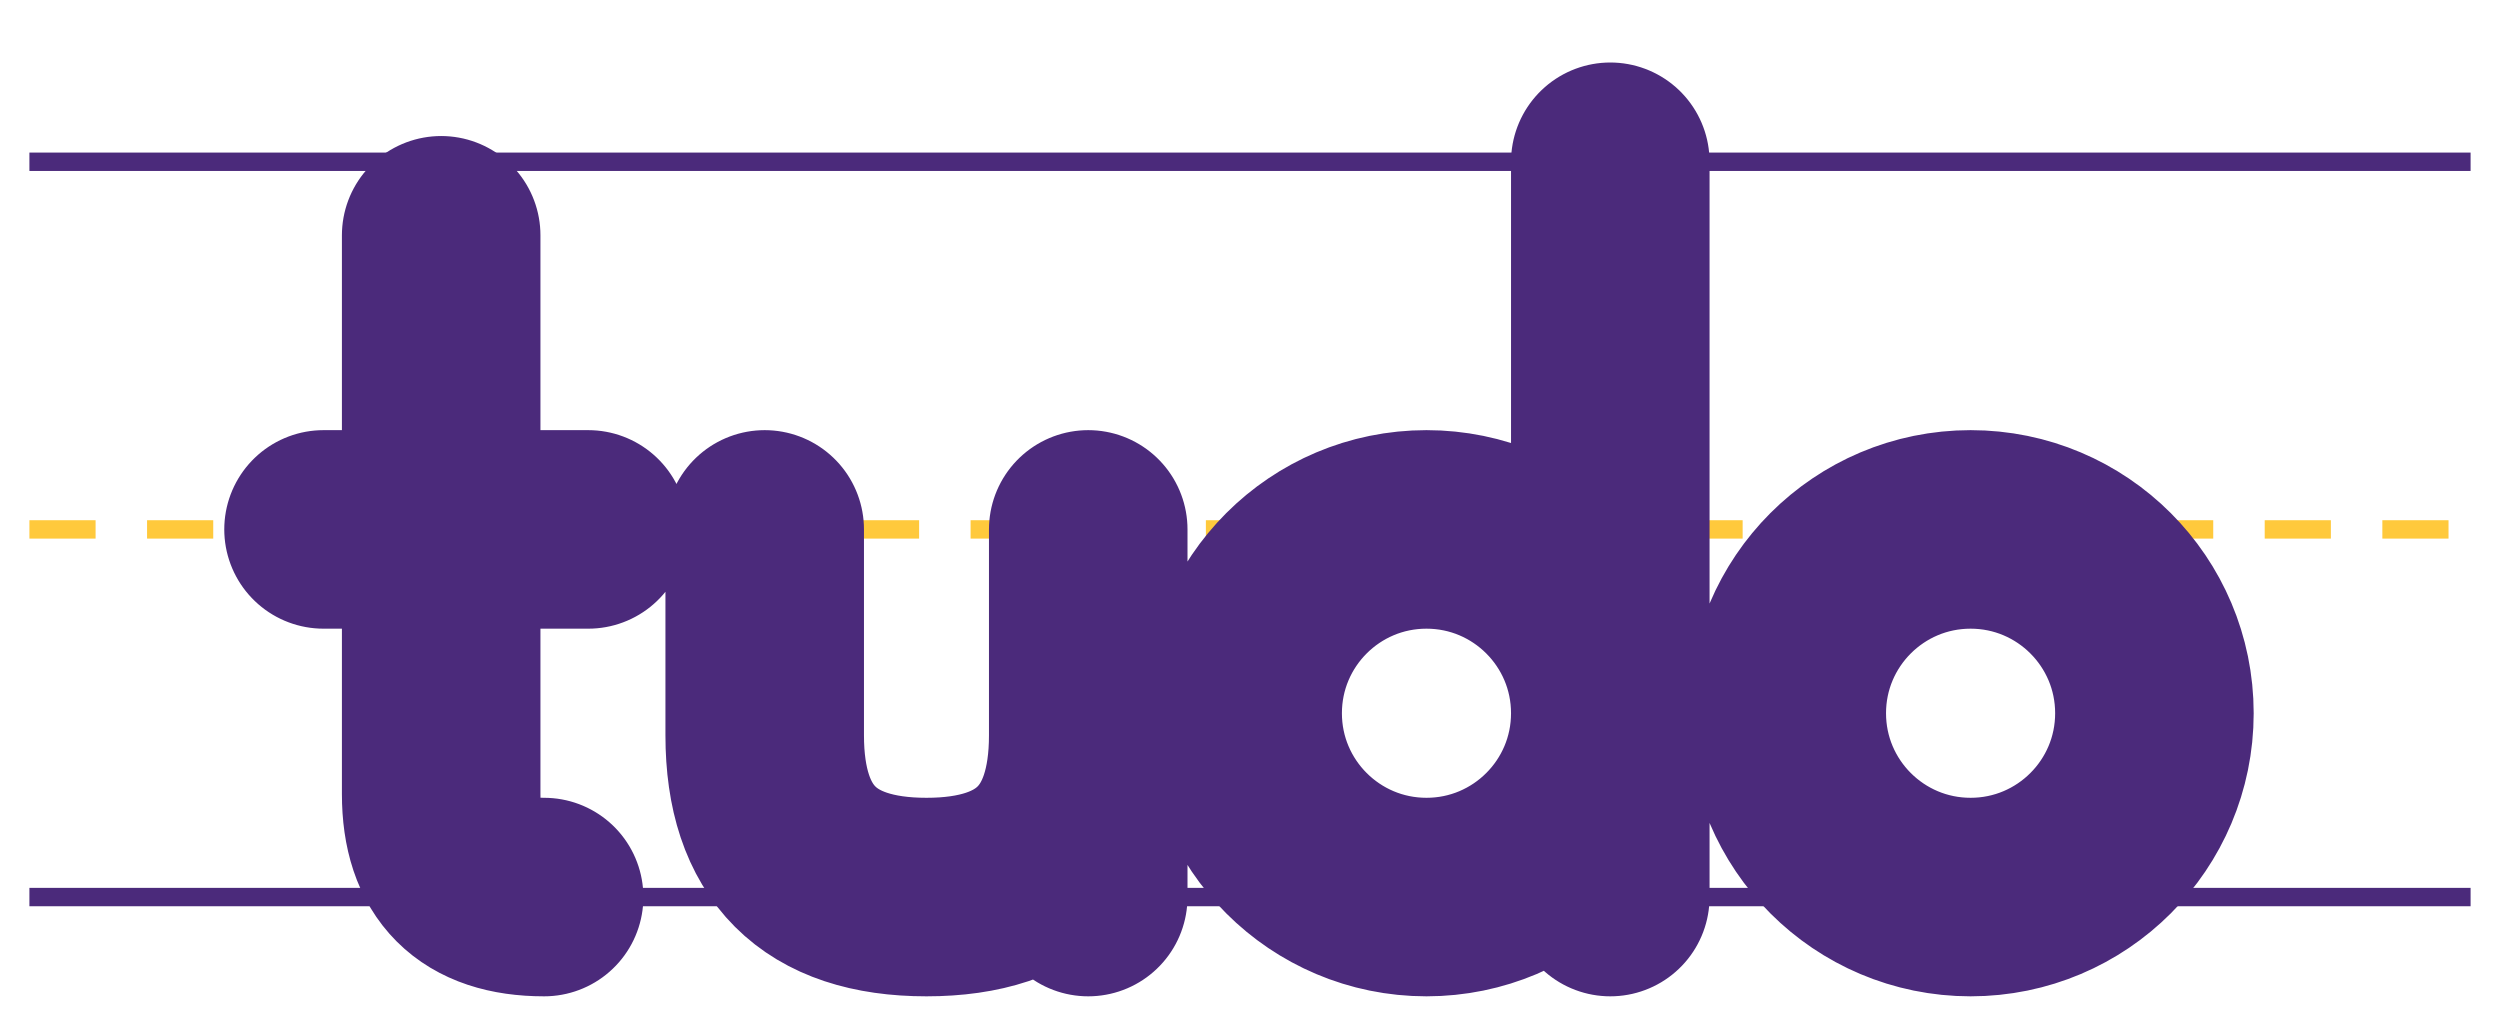
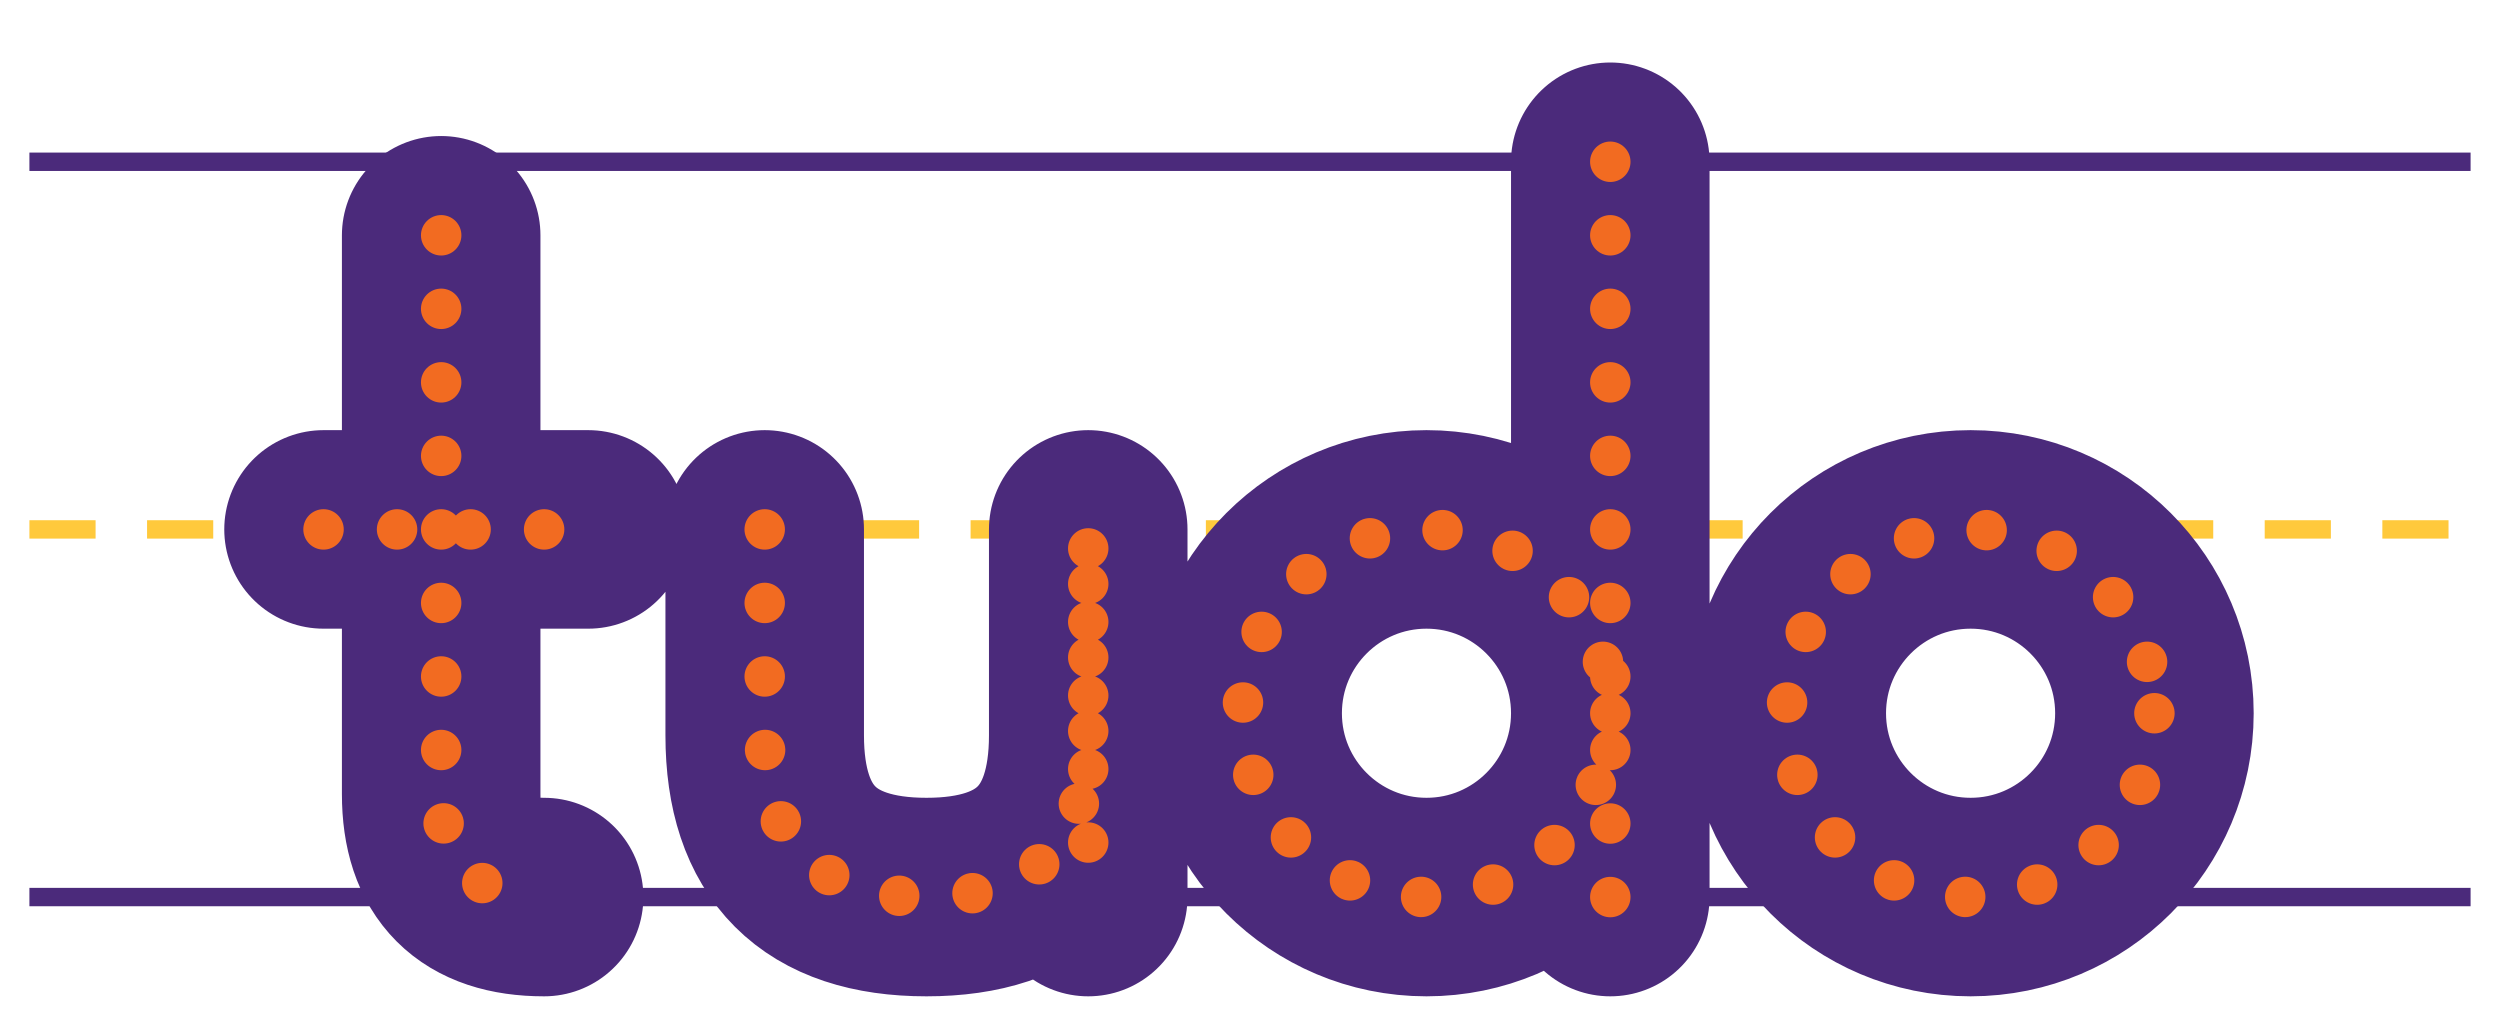
<svg xmlns="http://www.w3.org/2000/svg" viewBox="0 18 340 140" role="img" aria-label="tudo">
  <g stroke-width="2.5">
    <line x1="4" y1="40" x2="336" y2="40" stroke="#4B2A7B" />
    <line x1="4" y1="90" x2="336" y2="90" stroke="#FFC93C" stroke-dasharray="9 7" />
    <line x1="4" y1="140" x2="336" y2="140" stroke="#4B2A7B" />
  </g>
  <g fill="none" stroke-linecap="round" stroke-linejoin="round">
    <path id="letters" d="M60 50 V126 Q60 140 74 140 M44 90 H80 M104 90 V118 Q104 140 126 140 Q148 140 148 118 V90 V140 M219 40 V140 M219 115 A25 25 0 1 1 169 115 A25 25 0 1 1 219 115 M293 115 A25 25 0 1 1 243 115 A25 25 0 1 1 293 115" stroke="#4B2A7B" stroke-width="27" />
+     <path d="M60 50 V126 Q60 140 74 140 M44 90 H80 M104 90 V118 Q104 140 126 140 Q148 140 148 118 V90 V140 M219 40 V140 M219 115 A25 25 0 1 1 169 115 A25 25 0 1 1 219 115 M293 115 A25 25 0 1 1 243 115 A25 25 0 1 1 293 115" stroke="#F26B21" stroke-width="5.5" stroke-dasharray="0 10" />
  </g>
</svg>
